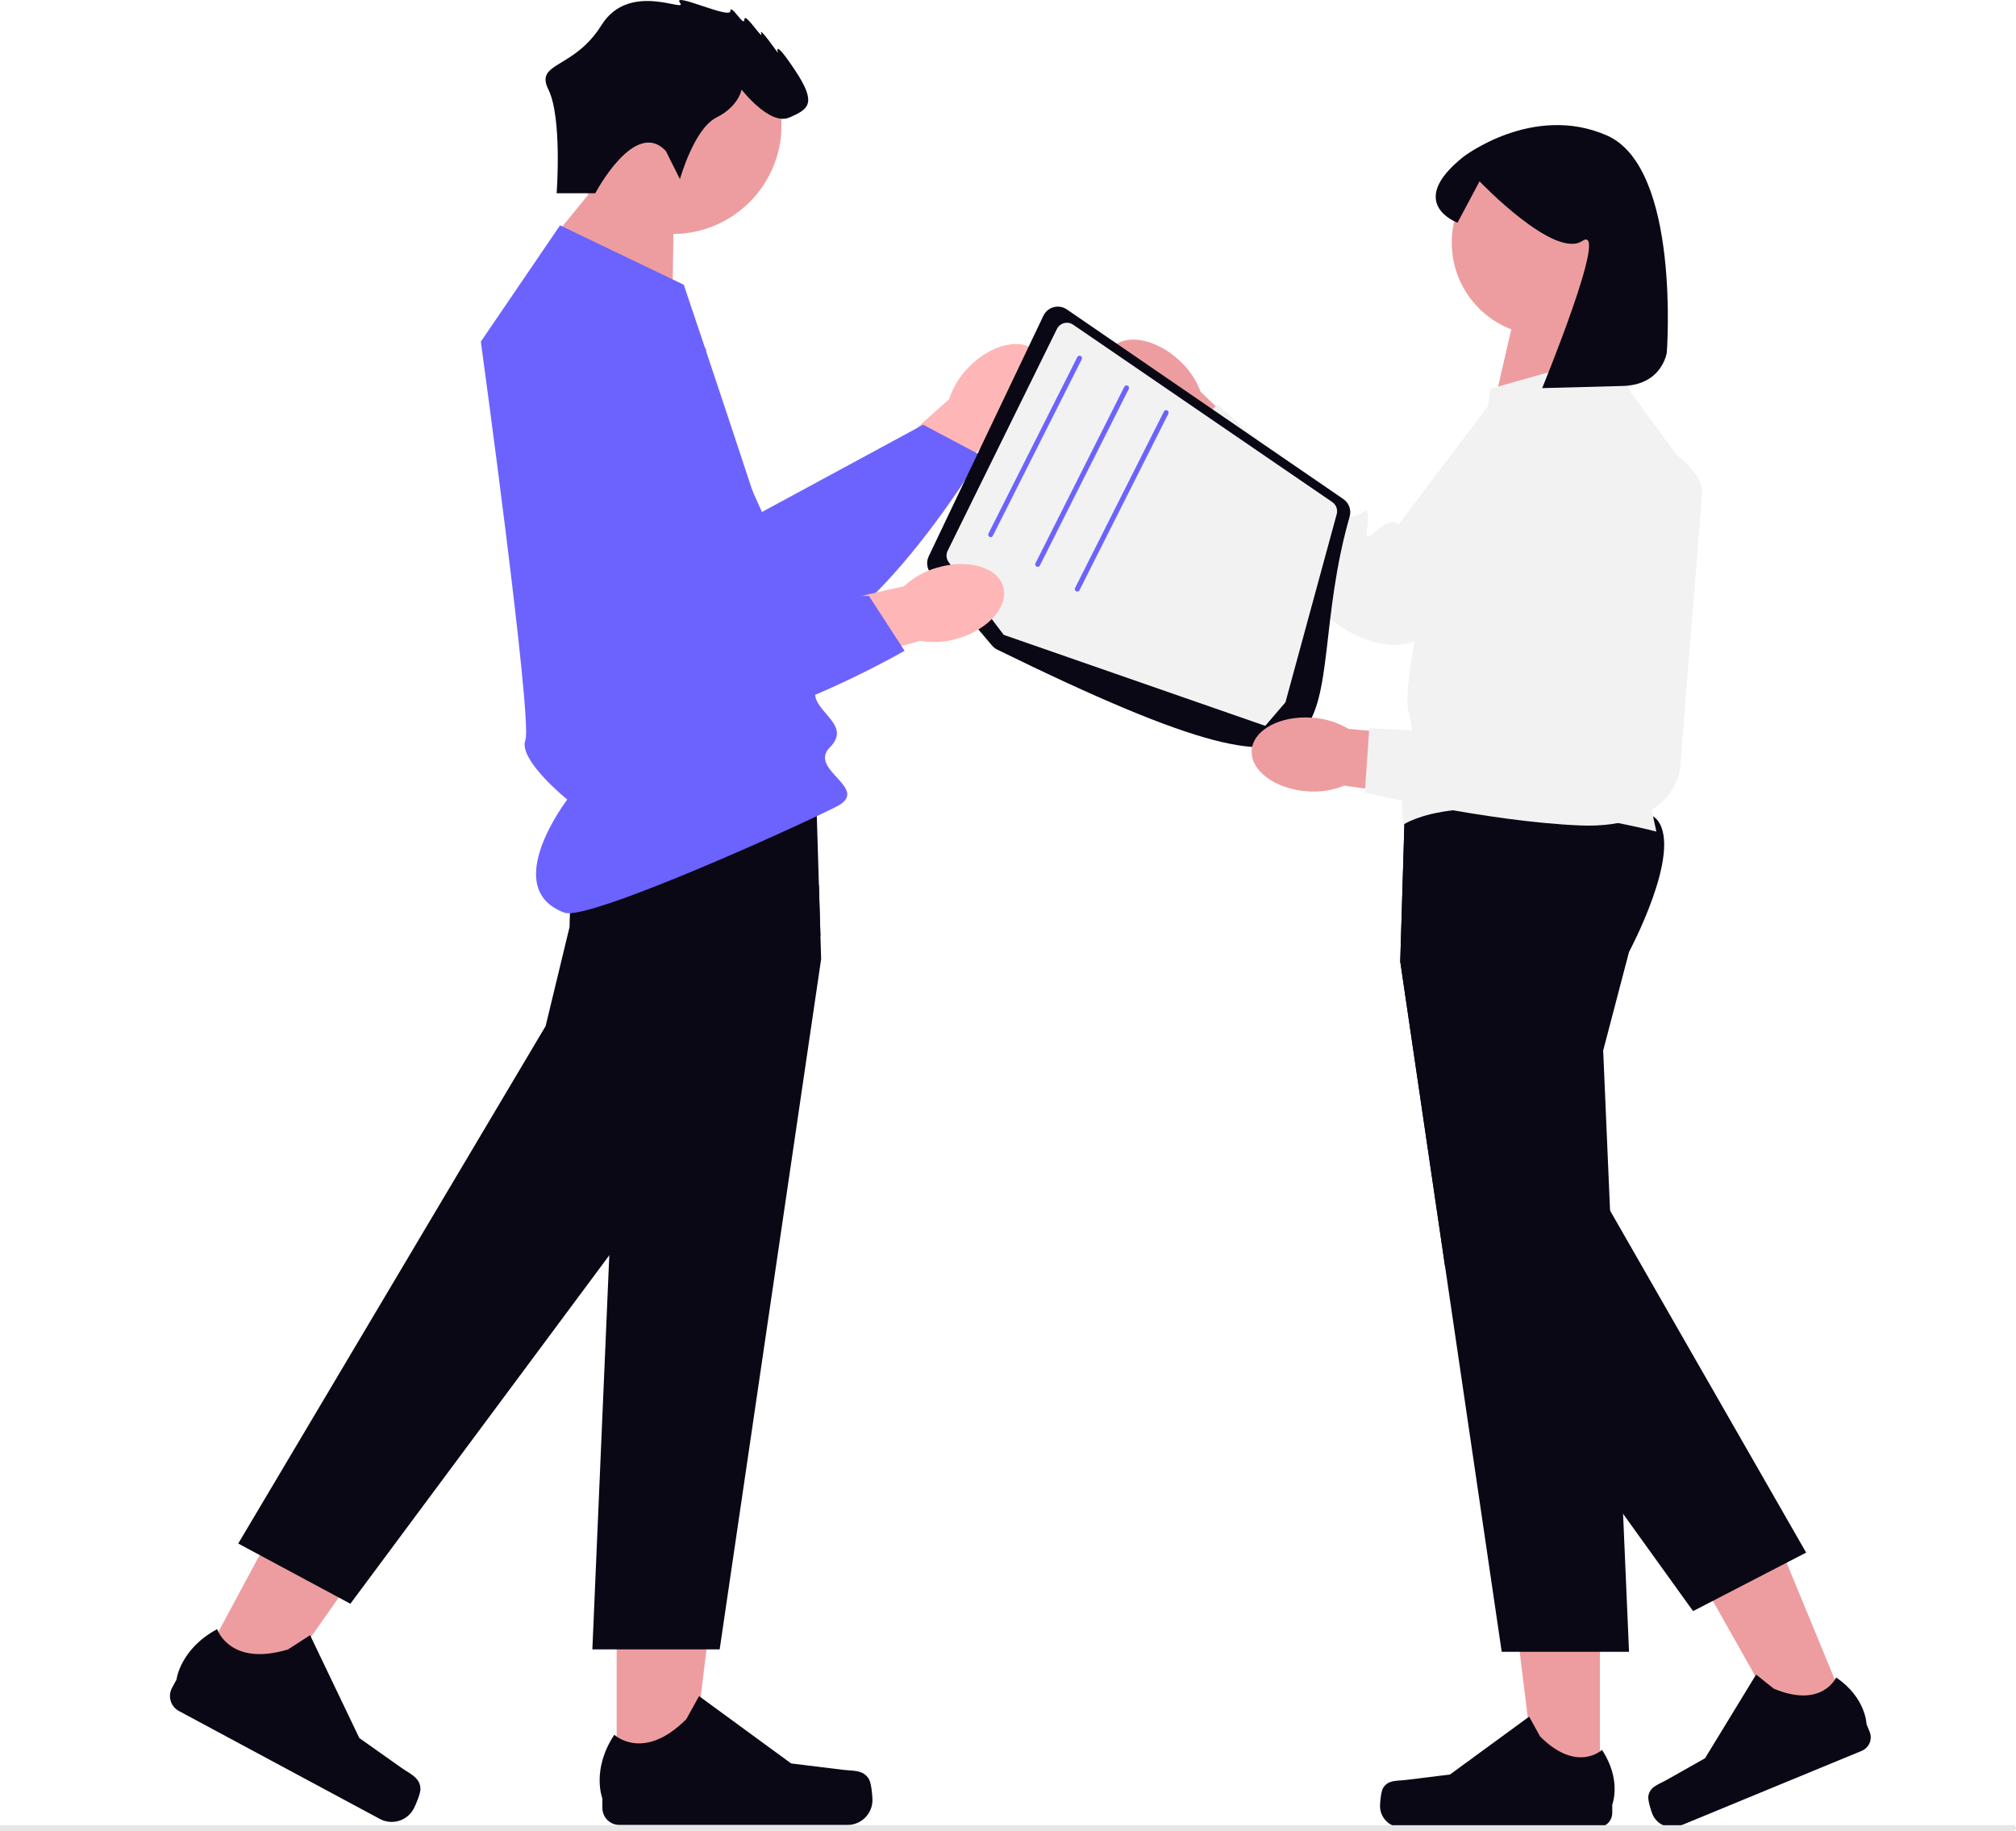
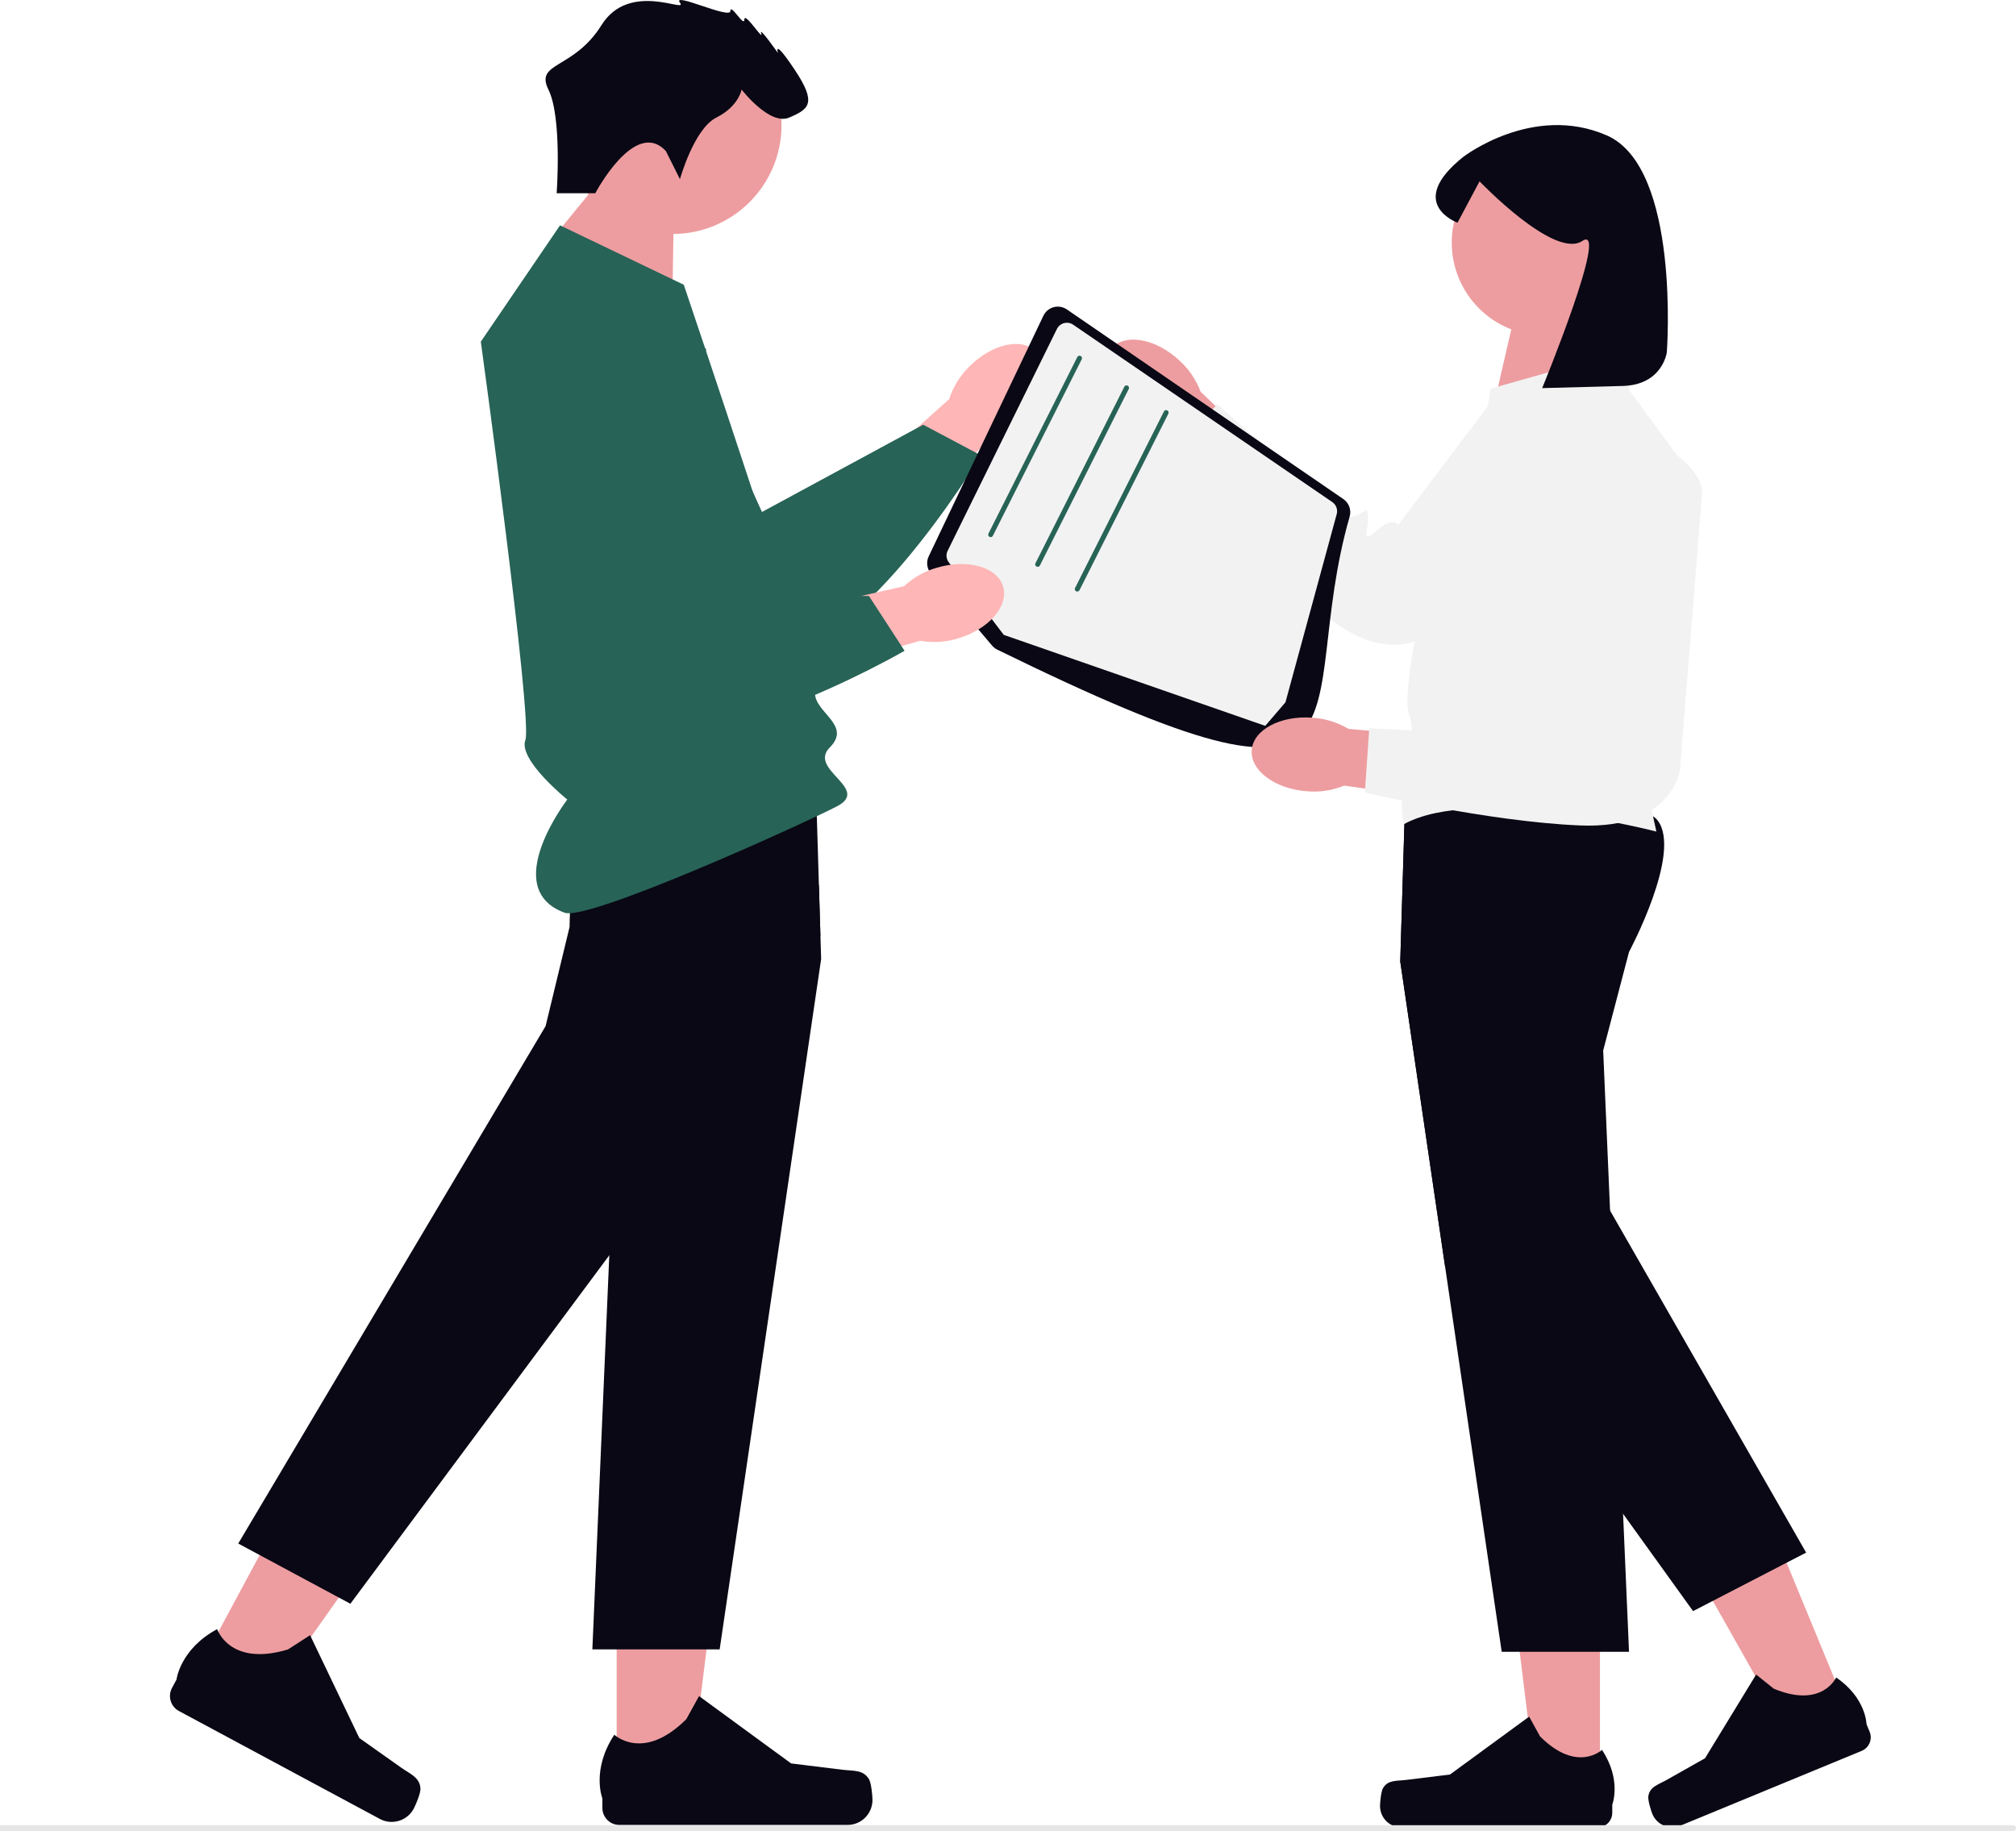
<svg xmlns="http://www.w3.org/2000/svg" width="800" height="726.714" viewBox="0 0 800 726.714">
  <g transform="translate(-706 -176)">
    <path d="M293.1,108.592c8.906-9.064,20.8-11.815,26.57-6.146s3.221,17.61-5.689,26.676a31.8,31.8,0,0,1-12.65,8.1l-38.222,37.927L245.69,156.829l39.529-35.444A31.8,31.8,0,0,1,293.1,108.592Z" transform="translate(797.426 213.025)" fill="#ffb6b6" />
-     <path d="M204.845,84.01l40.074,88.9,63.993-34.639,22.9,12.155s-52.313,87.457-88.131,77.5S144.26,127.7,155.72,99.84s49.125-15.83,49.125-15.83Z" transform="translate(763.44 206.3)" fill="#6c63ff" />
+     <path d="M204.845,84.01l40.074,88.9,63.993-34.639,22.9,12.155s-52.313,87.457-88.131,77.5S144.26,127.7,155.72,99.84s49.125-15.83,49.125-15.83Z" transform="translate(763.44 206.3)" fill="#276356" />
    <g transform="translate(1144.448 308.972)">
      <path d="M329.144,127.94c-9.3-8.656-12.378-20.473-6.868-26.392s17.516-3.7,26.821,4.96a31.8,31.8,0,0,1,8.438,12.425l38.954,37.174-17.834,17.908-36.509-38.548a31.8,31.8,0,0,1-13-7.527Z" transform="translate(-319.541 -96.418)" fill="#ed9da0" />
      <path d="M517.96,134.162l-75.19,80.051s-16.885,16.707-44.665-7.386-58.665-63.62-58.665-63.62l17.327-18.858,30.691,27.381s18.222,7.332,19.488,12.076-2.275,6.706,3.418,5.186,5.8-4.911,6.161.232-3.12,11.154,3.457,5.332,8.539-2.28,8.539-2.28l48.056-63.657s31.053-24.556,39.98-2.544,1.4,28.087,1.4,28.087Z" transform="translate(-312.135 -96.91)" fill="#f2f2f2" />
    </g>
    <g transform="translate(943.953 770.099)">
      <path d="M178.348,545.692l29.221,0,13.9-112.71-43.127,0Z" transform="translate(-171.588 -432.979)" fill="#ed9da0" />
      <path d="M280.294,523.582h0c.91,1.532,1.39,6.478,1.39,8.26h0a9.918,9.918,0,0,1-9.918,9.918H181.273a6.766,6.766,0,0,1-6.766-6.766v-3.768s-4.477-11.323,4.74-25.28c0,0,11.455,10.928,28.572-6.188l5.048-9.144L249.4,517.335l20.252,2.493c4.431.545,8.359-.085,10.638,3.754h0Z" transform="translate(-173.42 -411.532)" fill="#090814" />
    </g>
    <path d="M476.582,120.59l-2.536-30.647h-33.72l-7.475,32.47Z" transform="translate(867.072 209.469)" fill="#ed9da0" />
    <path d="M208.06,102.265l.591-39.412-24.3-15.15L157.919,80.029Z" transform="translate(764.764 193.751)" fill="#ed9da0" />
    <circle cx="36.859" cy="36.859" r="36.859" transform="translate(1282.089 235.446)" fill="#ed9da0" />
    <circle cx="43.224" cy="43.224" r="43.224" transform="translate(929.677 182.421)" fill="#ed9da0" />
    <path d="M265.882,295.134l-40.265,274H175.1l6.717-156.405,3.535-82.239L175.1,291.343a174.84,174.84,0,0,1-8.613-19.249c-4.439-11.9-7.945-26.172-2.74-32.939,1.915-2.495,6.894-4.341,13.661-5.716a141.378,141.378,0,0,1,14.142-2.013c29.875-2.956,72.369-1.11,72.369-1.11L265,265.966l.6,19.907Z" transform="translate(765.966 261.493)" fill="#090814" />
    <g transform="translate(773.448 739.866)">
      <path d="M57.094,510.236l25.742,13.827,65.589-92.708-37.992-20.409Z" transform="translate(-46.203 -410.946)" fill="#ed9da0" />
      <path d="M148.553,534.6h0c.076,1.781-1.842,6.364-2.685,7.934h0a9.918,9.918,0,0,1-13.43,4.043L52.721,503.746a6.766,6.766,0,0,1-2.758-9.162l1.783-3.319s1.416-12.094,16.14-20.026c0,0,4.919,15.048,28.1,8.071l8.774-5.666L124.3,514.475l16.66,11.781c3.645,2.577,7.4,3.882,7.595,8.342h0Z" transform="translate(-49.156 -388.51)" fill="#090814" />
    </g>
    <path d="M299.924,285.688l-21.37,42.848-62.411,84.007L113.4,550.848l-44.5-23.9L190.875,321.573l9.506-39.342s0-4.252.432-10.322c.845-12.011,3.378-31.151,10.921-38.654a11.246,11.246,0,0,1,3.339-2.367c2.269-1.021,6.04-.776,10.8.354,19.9,4.753,57.029,25.171,73.449,34.539l.6,19.907Z" transform="translate(731.639 261.678)" fill="#090814" />
    <g transform="translate(1253.635 789.337)">
      <path d="M472.777,543.912l-25.124,0L435.7,447l37.081,0Z" transform="translate(-385.502 -447)" fill="#ed9da0" />
      <path d="M400.311,524.9h0c-.782,1.318-1.2,5.57-1.2,7.1h0a8.527,8.527,0,0,0,8.527,8.527H485.45a5.817,5.817,0,0,0,5.817-5.817v-3.239s3.849-9.736-4.076-21.736c0,0-9.849,9.4-24.566-5.321l-4.34-7.862L426.871,519.53l-17.413,2.143c-3.81.469-7.187-.073-9.147,3.227Z" transform="translate(-399.116 -428.56)" fill="#090814" />
    </g>
    <g transform="translate(1360.07 767.057)">
      <path d="M554.175,520.346l-23.226,9.581L482.935,444.9l34.279-14.142Z" transform="translate(-474.361 -430.762)" fill="#ed9da0" />
      <path d="M476.712,532.7h0c-.221,1.516,1.02,5.6,1.6,7.021h0a8.527,8.527,0,0,0,11.135,4.63l71.924-29.679a5.817,5.817,0,0,0,3.159-7.6l-1.236-2.994s-.156-10.468-12.058-18.538c0,0-5.52,12.443-24.738,4.452l-7.011-5.612L499.215,517.6l-15.279,8.623c-3.343,1.887-6.672,2.674-7.224,6.473h0Z" transform="translate(-476.686 -410.809)" fill="#090814" />
    </g>
    <path d="M495.743,292.059,485.49,331.2l2.73,63.521,4.527,105.5.128,2.976.511,11.863,2.357,54.78H445.225l-22.49-153.037L404.96,295.85l1.866-61.6.1-3.221s90.351-3.928,100.171,8.839-11.353,52.187-11.353,52.187Z" transform="translate(856.693 261.759)" fill="#090814" />
    <path d="M566.03,530.191l-8.564,4.429-31.672,16.391-4.635,2.4-27.773-38.615-70.65-98.256L404.96,295.574l1.866-61.6c7.994-2.544,14.387-3.585,17.628-2.072,14.594,6.825,13.9,51.569,13.9,51.569l8.888,39.479,40.982,71.495Z" transform="translate(856.693 262.035)" fill="#090814" />
    <path d="M800,529.1h0a1.153,1.153,0,0,1-1.153,1.153H0v-2.305H798.847A1.153,1.153,0,0,1,800,529.1Z" transform="translate(706 372.46)" fill="#e6e6e6" />
-     <path d="M170.491,65.185l49.1,23.57s52.05,154.186,52.05,162.042,14.731,12.767,5.892,21.606,16.451,16.324,2.824,23.384-98.634,45.678-108.087,42.2c-26.07-9.6,1.1-44.9,1.1-44.9s-19.583-15.771-16.637-23.628-17.677-158.114-17.677-158.114l31.426-46.157Z" transform="translate(757.749 200.257)" fill="#6c63ff" />
+     <path d="M170.491,65.185l49.1,23.57s52.05,154.186,52.05,162.042,14.731,12.767,5.892,21.606,16.451,16.324,2.824,23.384-98.634,45.678-108.087,42.2c-26.07-9.6,1.1-44.9,1.1-44.9s-19.583-15.771-16.637-23.628-17.677-158.114-17.677-158.114l31.426-46.157Z" transform="translate(757.749 200.257)" fill="#276356" />
    <path d="M205.548,60l5.559,11.119s5.56-20.014,14.455-24.462,10.007-11.119,10.007-11.119,11.119,14.455,18.9,11.119,11.119-5.559,2.224-18.9-6.671-6.671-6.671-6.671-7.783-11.119-6.671-7.783-6.671-8.9-6.671-5.559-5.559-6.671-5.559-3.336-23.35-7.783-20.014-3.336-20.014-8.9-31.133,8.9-26.537,14.5-21.052,25.6,3.261,41.117,3.261,41.117h15.335S193.317,46.654,205.548,60Z" transform="translate(764.712 176)" fill="#090814" />
    <path d="M440.643,115.886l.9-.254,44.276-12.513,35.355,48.122L497.6,251.412l8.839,40.265s-71.691-18.659-100.172-2.946c0,0-1.964-8.955,0-13.316s4.91-22.51,1.964-30.622,5.892-46.413,5.892-46.413-2.946-25.534,9.821-38.3,16.7-44.193,16.7-44.193Z" transform="translate(856.856 214.373)" fill="#f2f2f2" />
    <path d="M295.927,224.813a6.3,6.3,0,0,1-2.01-1.574l-24.276-28.61a6.342,6.342,0,0,1-.888-6.822l45.519-95.5a6.332,6.332,0,0,1,9.3-2.5l109.721,75.263a6.323,6.323,0,0,1,2.5,6.971C412.91,251.687,455.029,302.8,295.927,224.813Z" transform="translate(805.779 209.006)" fill="#090814" />
    <path d="M400.223,253.351,408.241,244l20.261-74.4a4.426,4.426,0,0,0-1.679-5.068L324,94.132a4.417,4.417,0,0,0-6.452,1.689L274.2,183.844a4.336,4.336,0,0,0,.118,4.115,2.731,2.731,0,0,0,.324.5l21.8,28.775Z" transform="translate(807.863 210.741)" fill="#f2f2f2" />
-     <path d="M286.772,174.891a.981.981,0,0,0,.878-.54L322.9,104.327a.982.982,0,1,0-1.754-.883L285.9,173.468a.982.982,0,0,0,.876,1.424Z" transform="translate(812.348 214.292)" fill="#6c63ff" />
-     <path d="M300.371,183.48a.981.981,0,0,0,.878-.54l35.246-70.024a.982.982,0,1,0-1.754-.883l-35.246,70.024a.982.982,0,0,0,.876,1.424Z" transform="translate(817.408 217.488)" fill="#6c63ff" />
-     <path d="M311.822,190.637a.981.981,0,0,0,.878-.54l35.246-70.024a.982.982,0,1,0-1.754-.883l-35.246,70.024a.982.982,0,0,0,.876,1.424Z" transform="translate(821.67 220.152)" fill="#6c63ff" />
+     <path d="M286.772,174.891a.981.981,0,0,0,.878-.54L322.9,104.327a.982.982,0,1,0-1.754-.883L285.9,173.468a.982.982,0,0,0,.876,1.424Z" transform="translate(812.348 214.292)" fill="#276356" />
+     <path d="M300.371,183.48a.981.981,0,0,0,.878-.54l35.246-70.024a.982.982,0,1,0-1.754-.883l-35.246,70.024a.982.982,0,0,0,.876,1.424Z" transform="translate(817.408 217.488)" fill="#276356" />
+     <path d="M311.822,190.637a.981.981,0,0,0,.878-.54l35.246-70.024a.982.982,0,1,0-1.754-.883l-35.246,70.024a.982.982,0,0,0,.876,1.424Z" transform="translate(821.67 220.152)" fill="#276356" />
    <path d="M288.6,164.593c12.186-3.6,23.922-.231,26.212,7.525s-5.732,16.96-17.924,20.56a31.8,31.8,0,0,1-14.99.937l-51.827,14.6-6.334-24.467,51.765-11.8a31.8,31.8,0,0,1,13.1-7.36Z" transform="translate(789.258 236.711)" fill="#ffb6b6" />
-     <path d="M221.374,105.447l-8.123,97.179,72.762.782,14.121,21.744s-88.192,51.065-114.673,24.972S147.2,114.233,170.741,95.439,221.374,105.447,221.374,105.447Z" transform="translate(764.82 209.145)" fill="#6c63ff" />
+     <path d="M221.374,105.447l-8.123,97.179,72.762.782,14.121,21.744s-88.192,51.065-114.673,24.972S147.2,114.233,170.741,95.439,221.374,105.447,221.374,105.447Z" transform="translate(764.82 209.145)" fill="#276356" />
    <g transform="translate(1202.682 348.783)">
      <path d="M383.85,236.829c-12.671-.954-22.45-8.266-21.841-16.33s11.373-13.825,24.049-12.869a31.8,31.8,0,0,1,14.349,4.438l53.638,4.722-2.752,25.123-52.585-7.322a31.8,31.8,0,0,1-14.857,2.237Z" transform="translate(-361.982 -95.559)" fill="#ed9da0" />
      <path d="M528.533,149.175,519.769,258.65s-2.761,23.592-39.5,22.113-85.546-13.077-85.546-13.077l1.763-25.549,41.069,2.231s18.812-5.648,22.763-2.732,2.409,6.659,5.908,1.918,1.468-7.46,4.958-3.665,4.526,10.662,6.029,2.007,5.247-7.112,5.247-7.112l-2.2-79.73s8.929-38.569,29.644-26.946,18.629,21.067,18.629,21.067Z" transform="translate(-349.8 -125.924)" fill="#f2f2f2" />
    </g>
    <path d="M491,455.231s-1.7,12.914-17.472,13.335l-31.989.856s27.042-65.809,15.922-58.4-40.77-23.667-40.77-23.667l-8.749,16.409s-20.9-7.569,2.263-26.1c0,0,27.639-21.368,56.981-8.537S491,455.231,491,455.231Z" transform="translate(876.436 -139.38)" fill="#090814" />
  </g>
</svg>
